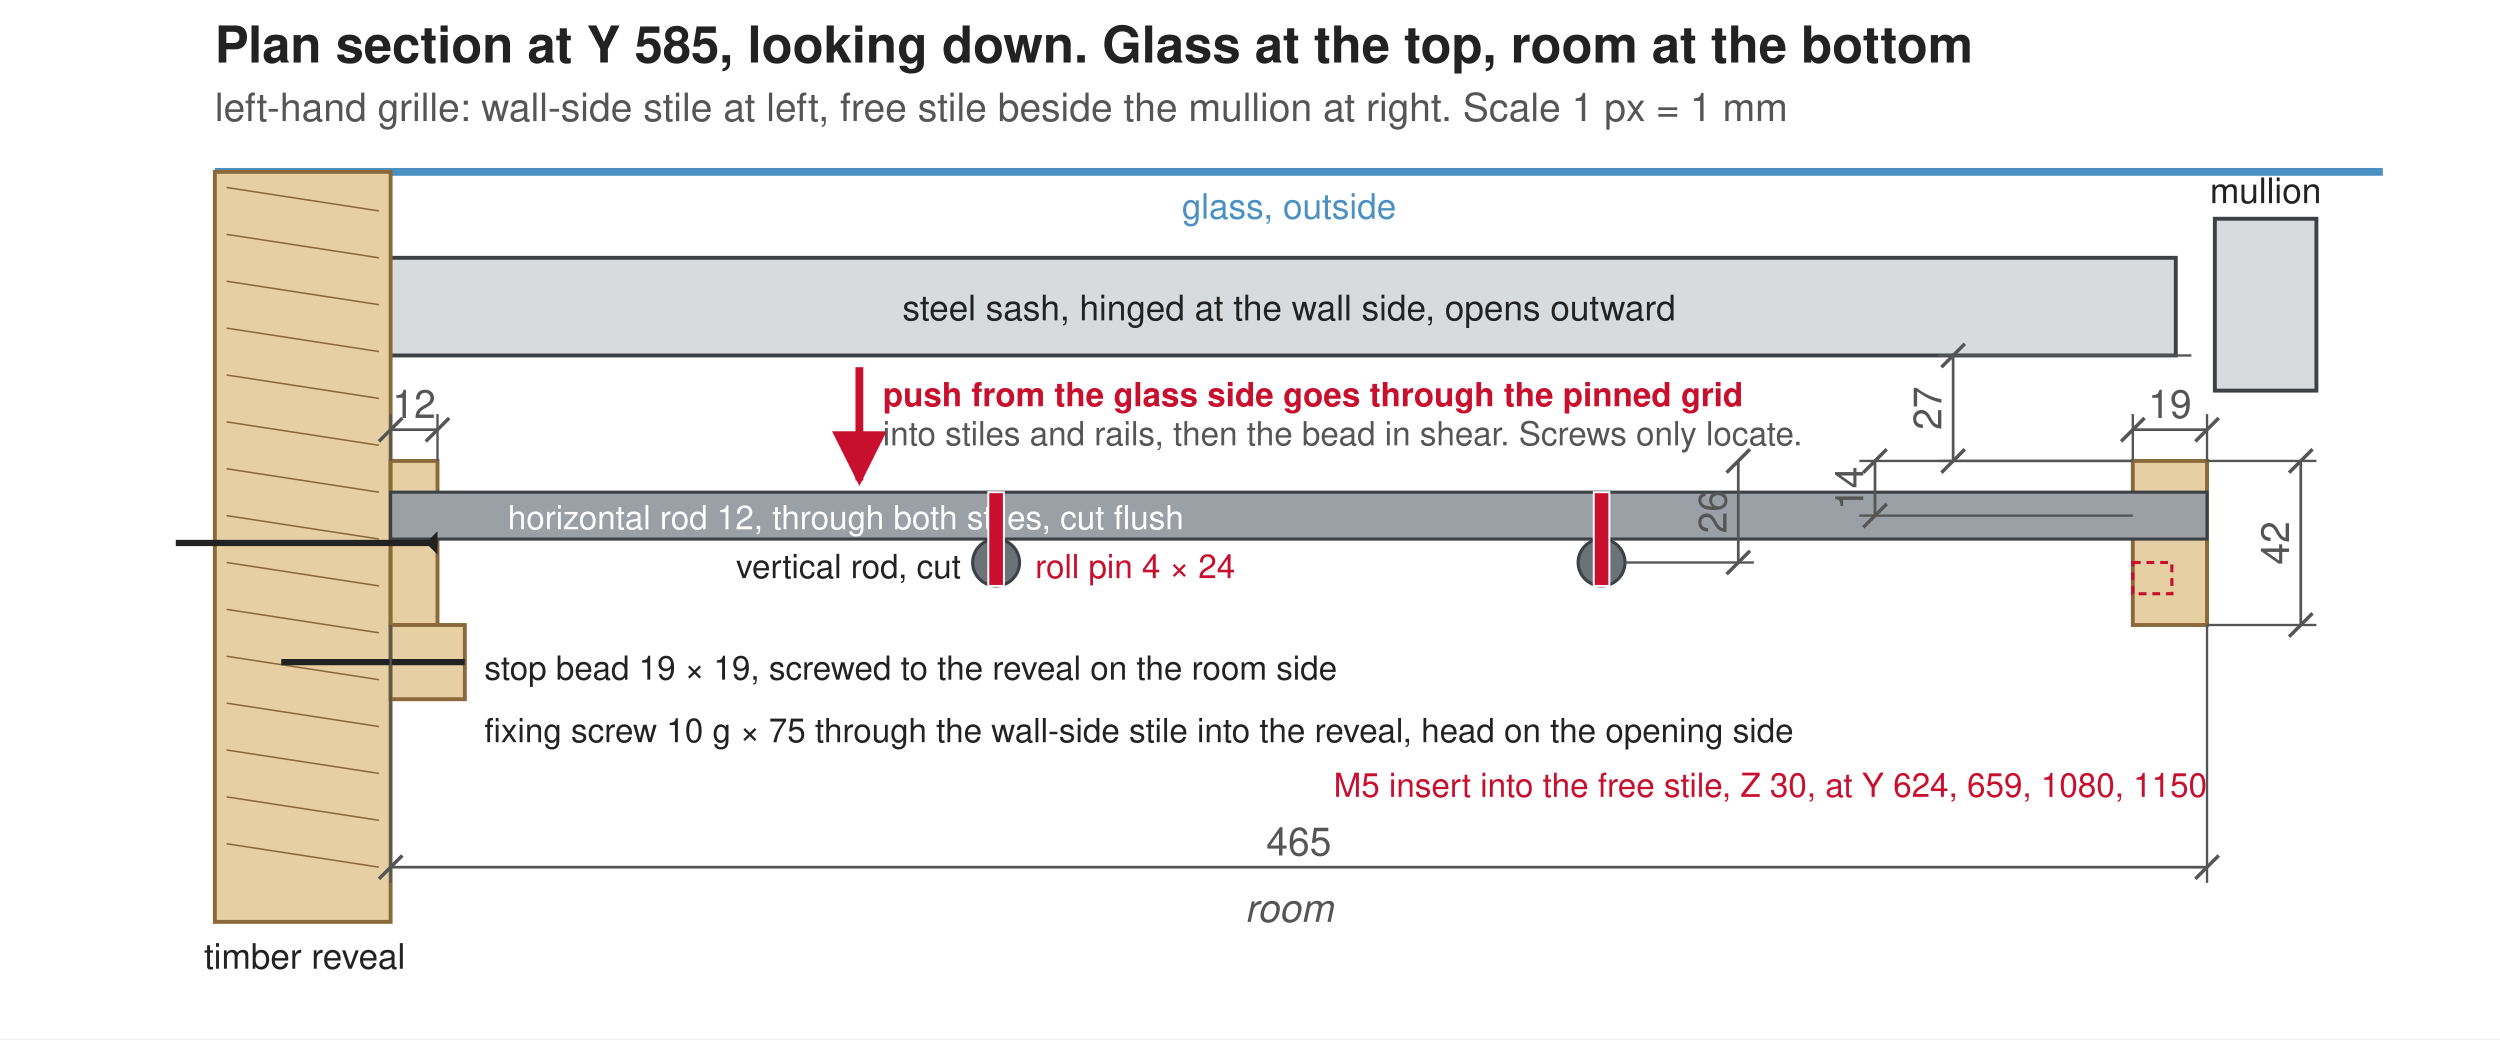
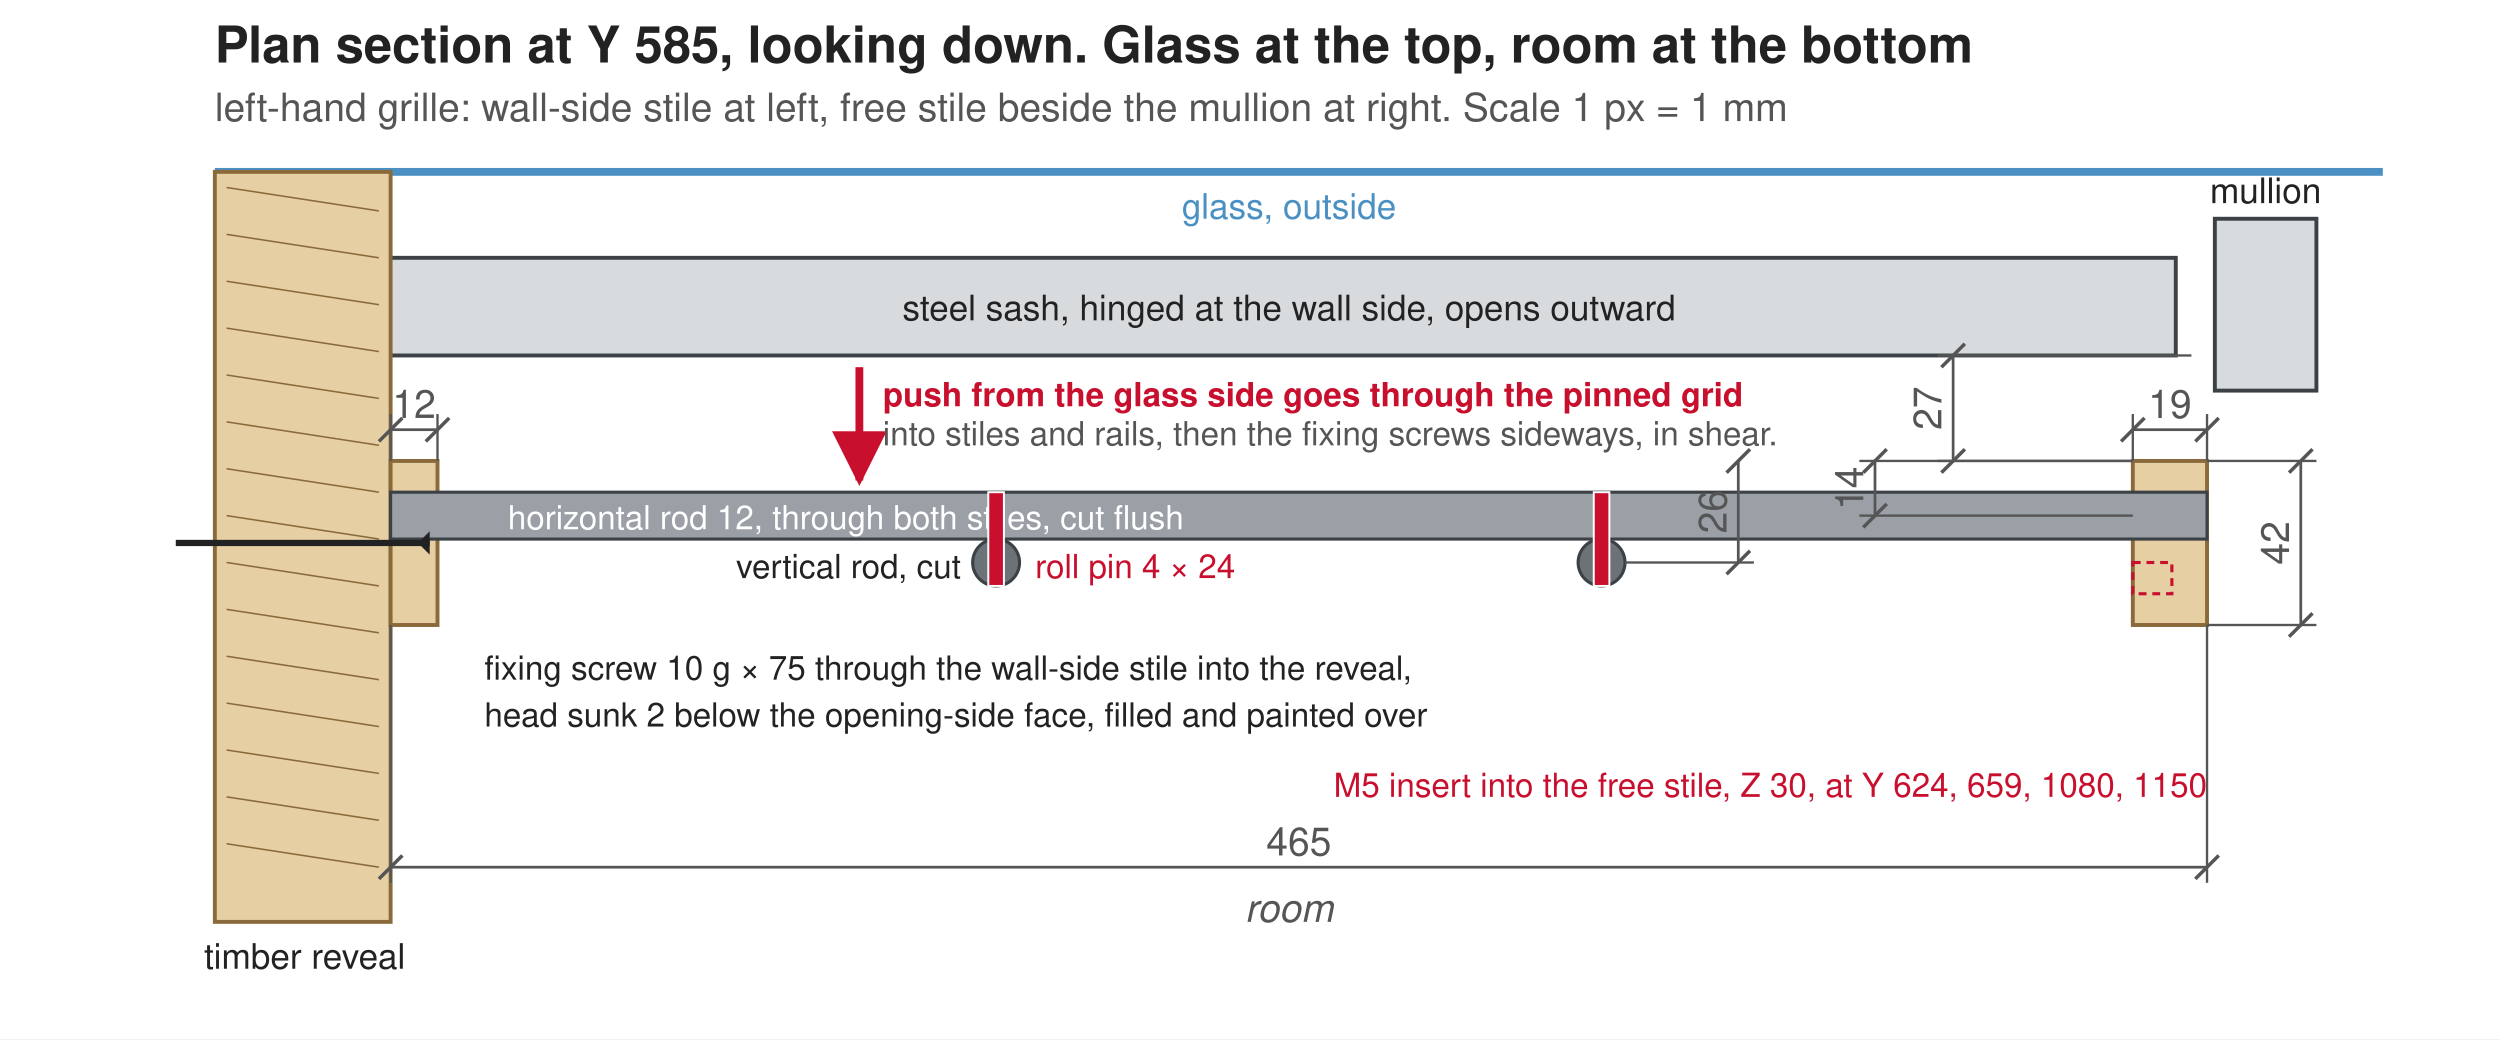
- <svg xmlns="http://www.w3.org/2000/svg" viewBox="0 0 640 266" width="640" height="266" role="img" aria-label="Plan section through the grille showing the two rod layers inside the 42 mm member depth, the 27 mm gap to the sash, the fixing screw and the room-side stop bead">
+ <svg xmlns="http://www.w3.org/2000/svg" viewBox="0 0 640 266" width="640" height="266" role="img" aria-label="Plan section through the grille showing the two rod layers inside the 42 mm member depth, the 27 mm gap to the sash, and the filled fixing screw">
  <defs>
    <marker id="arrow" viewBox="0 0 10 10" refX="9" refY="5" markerWidth="7" markerHeight="7" orient="auto-start-reverse">
      <path d="M0,0 L10,5 L0,10 z" fill="context-stroke" />
    </marker>
    <marker id="arrowAccent" viewBox="0 0 10 10" refX="9" refY="5" markerWidth="7" markerHeight="7" orient="auto-start-reverse">
      <path d="M0,0 L10,5 L0,10 z" fill="#c8102e" />
    </marker>
    <marker id="arrowInk" viewBox="0 0 10 10" refX="9" refY="5" markerWidth="7" markerHeight="7" orient="auto-start-reverse">
      <path d="M0,0 L10,5 L0,10 z" fill="#222" />
    </marker>
  </defs>
  <rect width="100%" height="100%" fill="#fff" />
  <text x="55" y="16" font-family="Helvetica, Arial, sans-serif" font-size="13" text-anchor="start" fill="#222" font-weight="bold">Plan section at Y 585, looking down. Glass at the top, room at the bottom</text>
  <text x="55" y="31" font-family="Helvetica, Arial, sans-serif" font-size="10" text-anchor="start" fill="#555" font-weight="normal">left-hand grille: wall-side stile at left, free stile beside the mullion at right. Scale 1 px = 1 mm</text>
  <line x1="55" y1="44" x2="610" y2="44" stroke="#4a90c2" stroke-width="2" />
  <text x="330" y="56" font-family="Helvetica, Arial, sans-serif" font-size="9" text-anchor="middle" fill="#4a90c2" font-weight="normal">glass, outside</text>
  <rect x="96" y="66" width="461" height="25" fill="#d8dbde" stroke="#3c4146" stroke-width="1" />
  <text x="330" y="82" font-family="Helvetica, Arial, sans-serif" font-size="9" text-anchor="middle" fill="#222" font-weight="normal">steel sash, hinged at the wall side, opens outward</text>
  <rect x="567" y="56" width="26" height="44" fill="#d8dbde" stroke="#3c4146" stroke-width="1" />
  <text x="580" y="52" font-family="Helvetica, Arial, sans-serif" font-size="9" text-anchor="middle" fill="#222" font-weight="normal">mullion</text>
  <rect x="55" y="44" width="45" height="192" fill="#e6cfa3" stroke="#8a6a3a" stroke-width="1" />
  <line x1="58" y1="48" x2="97" y2="54" stroke="#8a6a3a" stroke-width="0.4" />
  <line x1="58" y1="60" x2="97" y2="66" stroke="#8a6a3a" stroke-width="0.4" />
  <line x1="58" y1="72" x2="97" y2="78" stroke="#8a6a3a" stroke-width="0.4" />
  <line x1="58" y1="84" x2="97" y2="90" stroke="#8a6a3a" stroke-width="0.4" />
  <line x1="58" y1="96" x2="97" y2="102" stroke="#8a6a3a" stroke-width="0.4" />
  <line x1="58" y1="108" x2="97" y2="114" stroke="#8a6a3a" stroke-width="0.4" />
  <line x1="58" y1="120" x2="97" y2="126" stroke="#8a6a3a" stroke-width="0.4" />
  <line x1="58" y1="132" x2="97" y2="138" stroke="#8a6a3a" stroke-width="0.4" />
  <line x1="58" y1="144" x2="97" y2="150" stroke="#8a6a3a" stroke-width="0.4" />
  <line x1="58" y1="156" x2="97" y2="162" stroke="#8a6a3a" stroke-width="0.4" />
  <line x1="58" y1="168" x2="97" y2="174" stroke="#8a6a3a" stroke-width="0.4" />
  <line x1="58" y1="180" x2="97" y2="186" stroke="#8a6a3a" stroke-width="0.4" />
  <line x1="58" y1="192" x2="97" y2="198" stroke="#8a6a3a" stroke-width="0.4" />
  <line x1="58" y1="204" x2="97" y2="210" stroke="#8a6a3a" stroke-width="0.4" />
  <line x1="58" y1="216" x2="97" y2="222" stroke="#8a6a3a" stroke-width="0.4" />
  <text x="78" y="248" font-family="Helvetica, Arial, sans-serif" font-size="9" text-anchor="middle" fill="#222" font-weight="normal">timber reveal</text>
  <rect x="100" y="118" width="12" height="42" fill="#e6cfa3" stroke="#8a6a3a" stroke-width="1" />
  <rect x="546" y="118" width="19" height="42" fill="#e6cfa3" stroke="#8a6a3a" stroke-width="1" />
  <rect x="100" y="126" width="465" height="12" fill="#9aa0a6" stroke="#3c4146" stroke-width="0.8" />
  <text x="130" y="135.5" font-family="Helvetica, Arial, sans-serif" font-size="8.5" text-anchor="start" fill="#fff" font-weight="normal">horizontal rod 12, through both stiles, cut flush</text>
  <circle cx="255" cy="144" r="6" fill="#6c7378" stroke="#3c4146" stroke-width="0.8" />
  <rect x="253" y="126" width="4" height="24" fill="#c8102e" stroke="#fff" stroke-width="0.5" />
  <circle cx="410" cy="144" r="6" fill="#6c7378" stroke="#3c4146" stroke-width="0.8" />
  <rect x="408" y="126" width="4" height="24" fill="#c8102e" stroke="#fff" stroke-width="0.5" />
  <text x="246" y="148" font-family="Helvetica, Arial, sans-serif" font-size="8.5" text-anchor="end" fill="#222" font-weight="normal">vertical rod, cut</text>
  <text x="265" y="148" font-family="Helvetica, Arial, sans-serif" font-size="8.5" text-anchor="start" fill="#c8102e" font-weight="normal">roll pin 4 × 24</text>
-   <rect x="100" y="160" width="19" height="19" fill="#e6cfa3" stroke="#8a6a3a" stroke-width="1" />
-   <line x1="119" y1="169.5" x2="72" y2="169.5" stroke="#222" stroke-width="1.6" />
-   <text x="124" y="174" font-family="Helvetica, Arial, sans-serif" font-size="8.5" text-anchor="start" fill="#222" font-weight="normal">stop bead 19 × 19, screwed to the reveal on the room side</text>
-   <line x1="112" y1="139" x2="45" y2="139" stroke="#222" stroke-width="1.6" />
-   <polygon points="112,136 112,142 109,139" fill="#222" />
-   <text x="124" y="190" font-family="Helvetica, Arial, sans-serif" font-size="8.5" text-anchor="start" fill="#222" font-weight="normal">fixing screw 10 g × 75 through the wall-side stile into the reveal, head on the opening side</text>
+   <line x1="110" y1="139" x2="45" y2="139" stroke="#222" stroke-width="1.6" />
+   <polygon points="110,136 110,142 107,139" fill="#222" />
+   <text x="124" y="174" font-family="Helvetica, Arial, sans-serif" font-size="8.5" text-anchor="start" fill="#222" font-weight="normal">fixing screw 10 g × 75 through the wall-side stile into the reveal,</text>
+   <text x="124" y="186" font-family="Helvetica, Arial, sans-serif" font-size="8.5" text-anchor="start" fill="#222" font-weight="normal">head sunk 2 below the opening-side face, filled and painted over</text>
  <rect x="546" y="144" width="10" height="8" fill="none" stroke="#c8102e" stroke-width="0.8" stroke-dasharray="2 1.5" />
  <text x="565" y="204" font-family="Helvetica, Arial, sans-serif" font-size="8.5" text-anchor="end" fill="#c8102e" font-weight="normal">M5 insert into the free stile, Z 30, at Y 624, 659, 1080, 1150</text>
  <line x1="220" y1="94" x2="220" y2="123" stroke="#c8102e" stroke-width="2" marker-end="url(#arrowAccent)" />
  <text x="226" y="104" font-family="Helvetica, Arial, sans-serif" font-size="8.5" text-anchor="start" fill="#c8102e" font-weight="bold">push from the glass side goes through the pinned grid</text>
-   <text x="226" y="114" font-family="Helvetica, Arial, sans-serif" font-size="8.5" text-anchor="start" fill="#555" font-weight="normal">into stiles and rails, then the bead in shear. Screws only locate.</text>
+   <text x="226" y="114" font-family="Helvetica, Arial, sans-serif" font-size="8.5" text-anchor="start" fill="#555" font-weight="normal">into stiles and rails, then the fixing screws sideways, in shear.</text>
  <text x="330" y="236" font-family="Helvetica, Arial, sans-serif" font-size="10" text-anchor="middle" fill="#555" font-weight="normal" font-style="italic">room</text>
  <line x1="561" y1="91" x2="496" y2="91" stroke="#555" stroke-width="0.6" />
  <line x1="546" y1="118" x2="496" y2="118" stroke="#555" stroke-width="0.6" />
  <line x1="500" y1="91" x2="500" y2="118" stroke="#555" stroke-width="0.7" />
  <line x1="497" y1="94" x2="503" y2="88" stroke="#555" stroke-width="0.9" />
  <line x1="497" y1="121" x2="503" y2="115" stroke="#555" stroke-width="0.9" />
  <text x="497" y="104.5" font-family="Helvetica, Arial, sans-serif" font-size="10" text-anchor="middle" fill="#555" font-weight="normal" transform="rotate(-90 497 104.5)">27</text>
  <line x1="546" y1="118" x2="476" y2="118" stroke="#555" stroke-width="0.6" />
  <line x1="546" y1="132" x2="476" y2="132" stroke="#555" stroke-width="0.6" />
  <line x1="480" y1="118" x2="480" y2="132" stroke="#555" stroke-width="0.7" />
  <line x1="477" y1="121" x2="483" y2="115" stroke="#555" stroke-width="0.9" />
  <line x1="477" y1="135" x2="483" y2="129" stroke="#555" stroke-width="0.9" />
  <text x="477" y="125" font-family="Helvetica, Arial, sans-serif" font-size="10" text-anchor="middle" fill="#555" font-weight="normal" transform="rotate(-90 477 125)">14</text>
  <line x1="416" y1="144" x2="449" y2="144" stroke="#555" stroke-width="0.6" />
  <line x1="445" y1="118" x2="445" y2="144" stroke="#555" stroke-width="0.7" />
  <line x1="442" y1="121" x2="448" y2="115" stroke="#555" stroke-width="0.9" />
  <line x1="442" y1="147" x2="448" y2="141" stroke="#555" stroke-width="0.9" />
  <text x="442" y="131" font-family="Helvetica, Arial, sans-serif" font-size="10" text-anchor="middle" fill="#555" font-weight="normal" transform="rotate(-90 442 131)">26</text>
  <line x1="565" y1="118" x2="593" y2="118" stroke="#555" stroke-width="0.6" />
  <line x1="565" y1="160" x2="593" y2="160" stroke="#555" stroke-width="0.6" />
  <line x1="589" y1="118" x2="589" y2="160" stroke="#555" stroke-width="0.7" />
  <line x1="586" y1="121" x2="592" y2="115" stroke="#555" stroke-width="0.9" />
  <line x1="586" y1="163" x2="592" y2="157" stroke="#555" stroke-width="0.9" />
  <text x="586" y="139" font-family="Helvetica, Arial, sans-serif" font-size="10" text-anchor="middle" fill="#555" font-weight="normal" transform="rotate(-90 586 139)">42</text>
  <line x1="100" y1="118" x2="100" y2="106" stroke="#555" stroke-width="0.6" />
  <line x1="112" y1="118" x2="112" y2="106" stroke="#555" stroke-width="0.6" />
  <line x1="100" y1="110" x2="112" y2="110" stroke="#555" stroke-width="0.7" />
  <line x1="97" y1="113" x2="103" y2="107" stroke="#555" stroke-width="0.9" />
  <line x1="109" y1="113" x2="115" y2="107" stroke="#555" stroke-width="0.9" />
  <text x="106" y="107" font-family="Helvetica, Arial, sans-serif" font-size="10" text-anchor="middle" fill="#555" font-weight="normal">12</text>
  <line x1="546" y1="118" x2="546" y2="106" stroke="#555" stroke-width="0.6" />
  <line x1="565" y1="118" x2="565" y2="106" stroke="#555" stroke-width="0.6" />
  <line x1="546" y1="110" x2="565" y2="110" stroke="#555" stroke-width="0.7" />
  <line x1="543" y1="113" x2="549" y2="107" stroke="#555" stroke-width="0.9" />
  <line x1="562" y1="113" x2="568" y2="107" stroke="#555" stroke-width="0.9" />
  <text x="555.5" y="107" font-family="Helvetica, Arial, sans-serif" font-size="10" text-anchor="middle" fill="#555" font-weight="normal">19</text>
  <line x1="100" y1="160" x2="100" y2="226" stroke="#555" stroke-width="0.6" />
  <line x1="565" y1="160" x2="565" y2="226" stroke="#555" stroke-width="0.6" />
  <line x1="100" y1="222" x2="565" y2="222" stroke="#555" stroke-width="0.7" />
  <line x1="97" y1="225" x2="103" y2="219" stroke="#555" stroke-width="0.9" />
  <line x1="562" y1="225" x2="568" y2="219" stroke="#555" stroke-width="0.9" />
  <text x="332.5" y="219" font-family="Helvetica, Arial, sans-serif" font-size="10" text-anchor="middle" fill="#555" font-weight="normal">465</text>
</svg>
